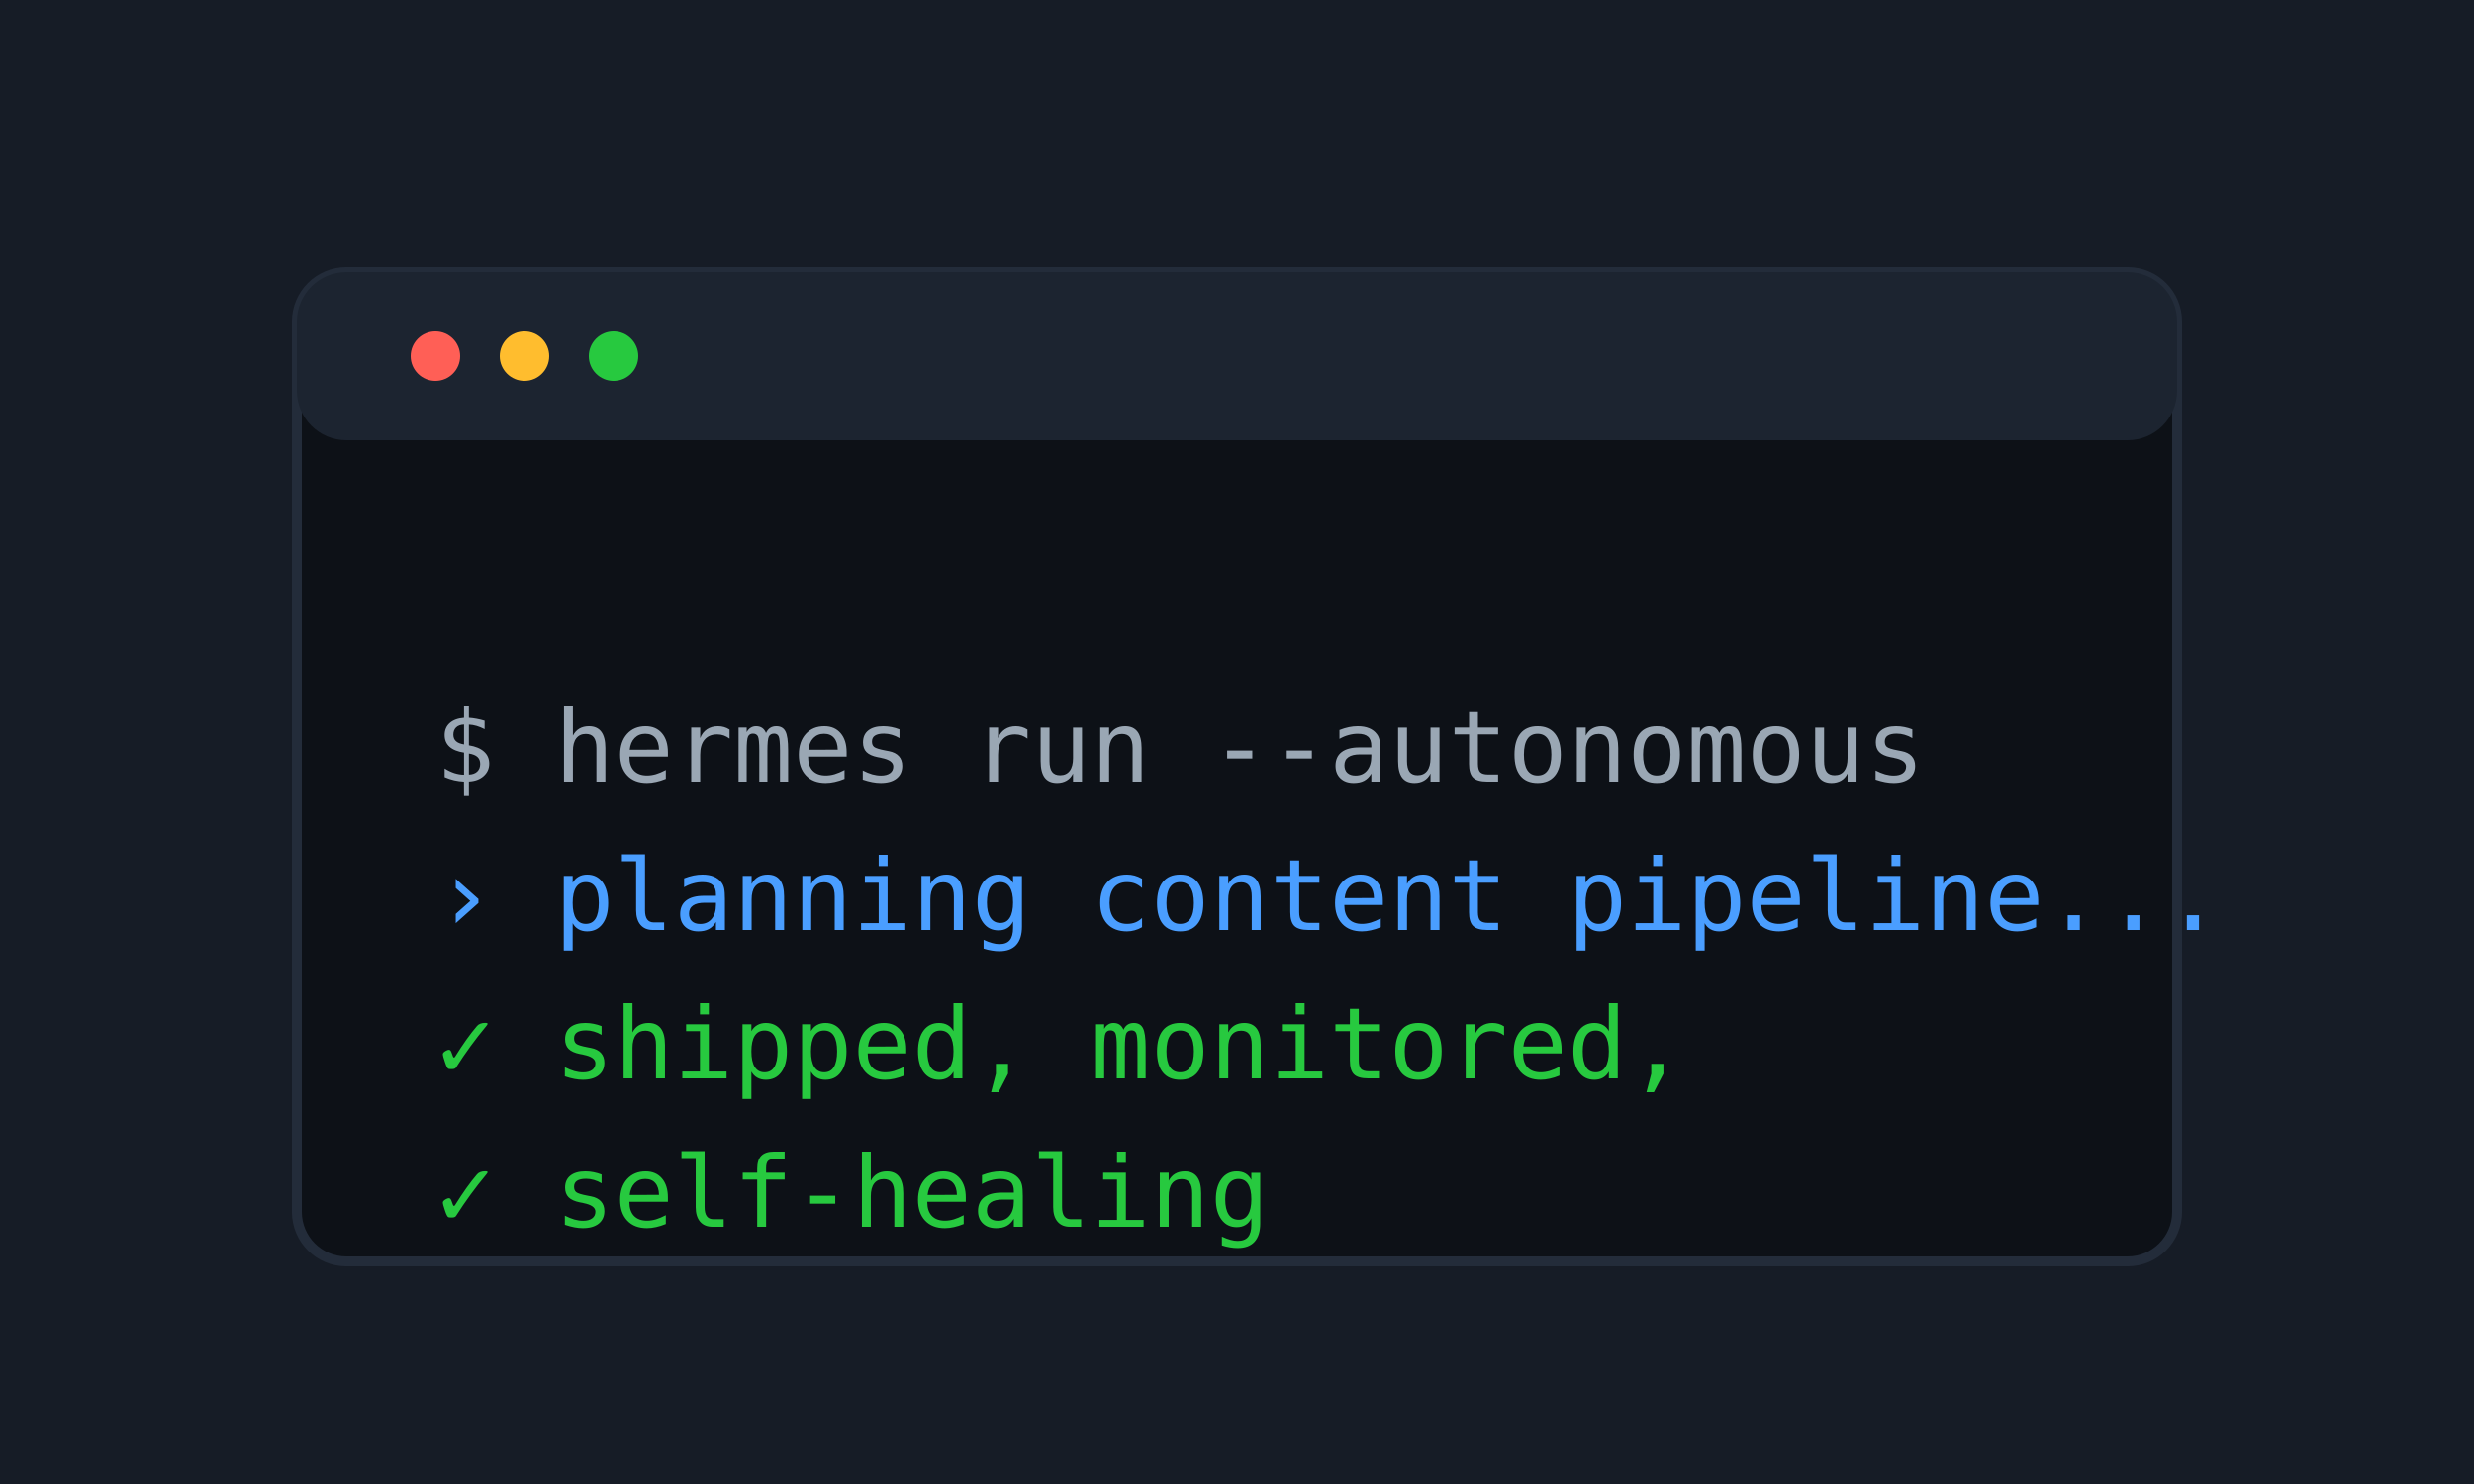
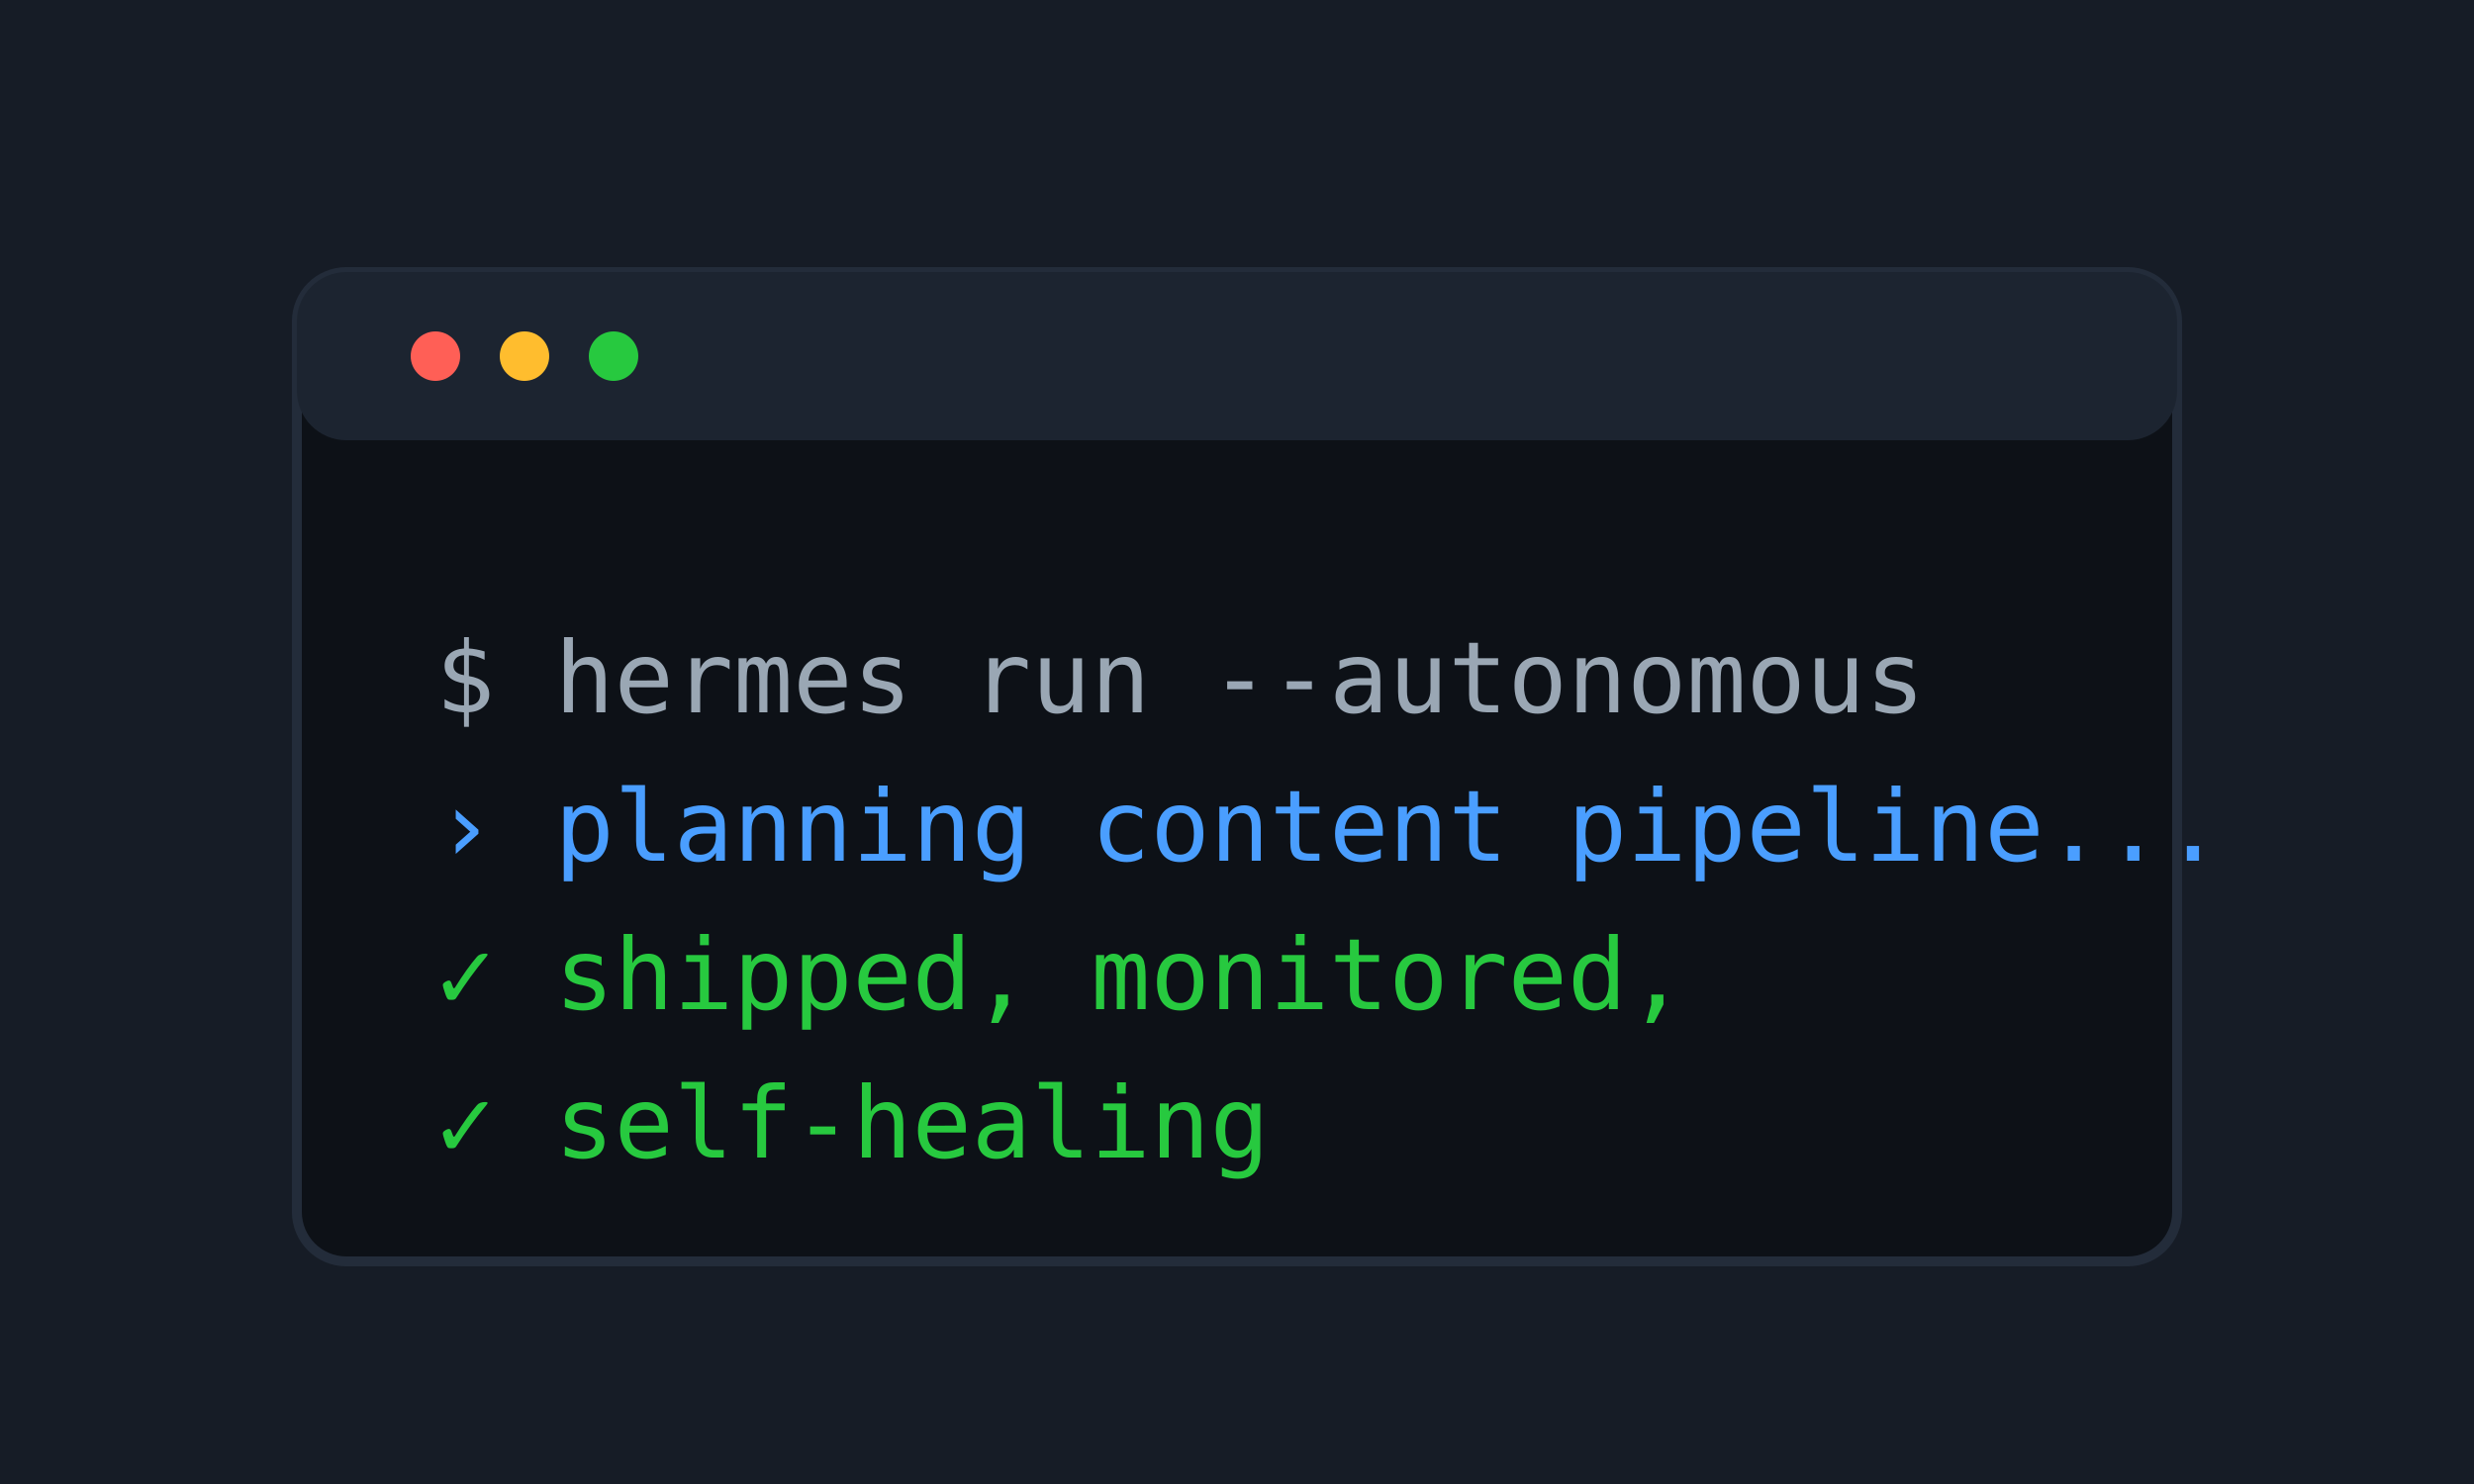
<svg xmlns="http://www.w3.org/2000/svg" viewBox="0 0 500 300" role="img" aria-label="Axle - Hermes Agent">
  <rect width="500" height="300" fill="#161c26" />
  <rect x="60" y="55" width="380" height="200" rx="10" fill="#0d1117" stroke="#232c3a" stroke-width="2" />
  <rect x="60" y="55" width="380" height="34" rx="10" fill="#1c2430" />
  <circle cx="88" cy="72" r="5" fill="#ff5f56" />
  <circle cx="106" cy="72" r="5" fill="#ffbd2e" />
  <circle cx="124" cy="72" r="5" fill="#27c93f" />
-   <text x="88" y="158" font-family="monospace" font-size="20" fill="#9aa7b4">$ hermes run --autonomous</text>
-   <text x="88" y="188" font-family="monospace" font-size="20" fill="#4a9eff">› planning content pipeline...</text>
-   <text x="88" y="218" font-family="monospace" font-size="20" fill="#27c93f">✓ shipped, monitored,</text>
-   <text x="88" y="248" font-family="monospace" font-size="20" fill="#27c93f">✓ self-healing</text>
+   <text x="88" y="144" font-family="monospace" font-size="20" fill="#9aa7b4">$ hermes run --autonomous</text>
+   <text x="88" y="174" font-family="monospace" font-size="20" fill="#4a9eff">› planning content pipeline...</text>
+   <text x="88" y="204" font-family="monospace" font-size="20" fill="#27c93f">✓ shipped, monitored,</text>
+   <text x="88" y="234" font-family="monospace" font-size="20" fill="#27c93f">✓ self-healing</text>
</svg>
